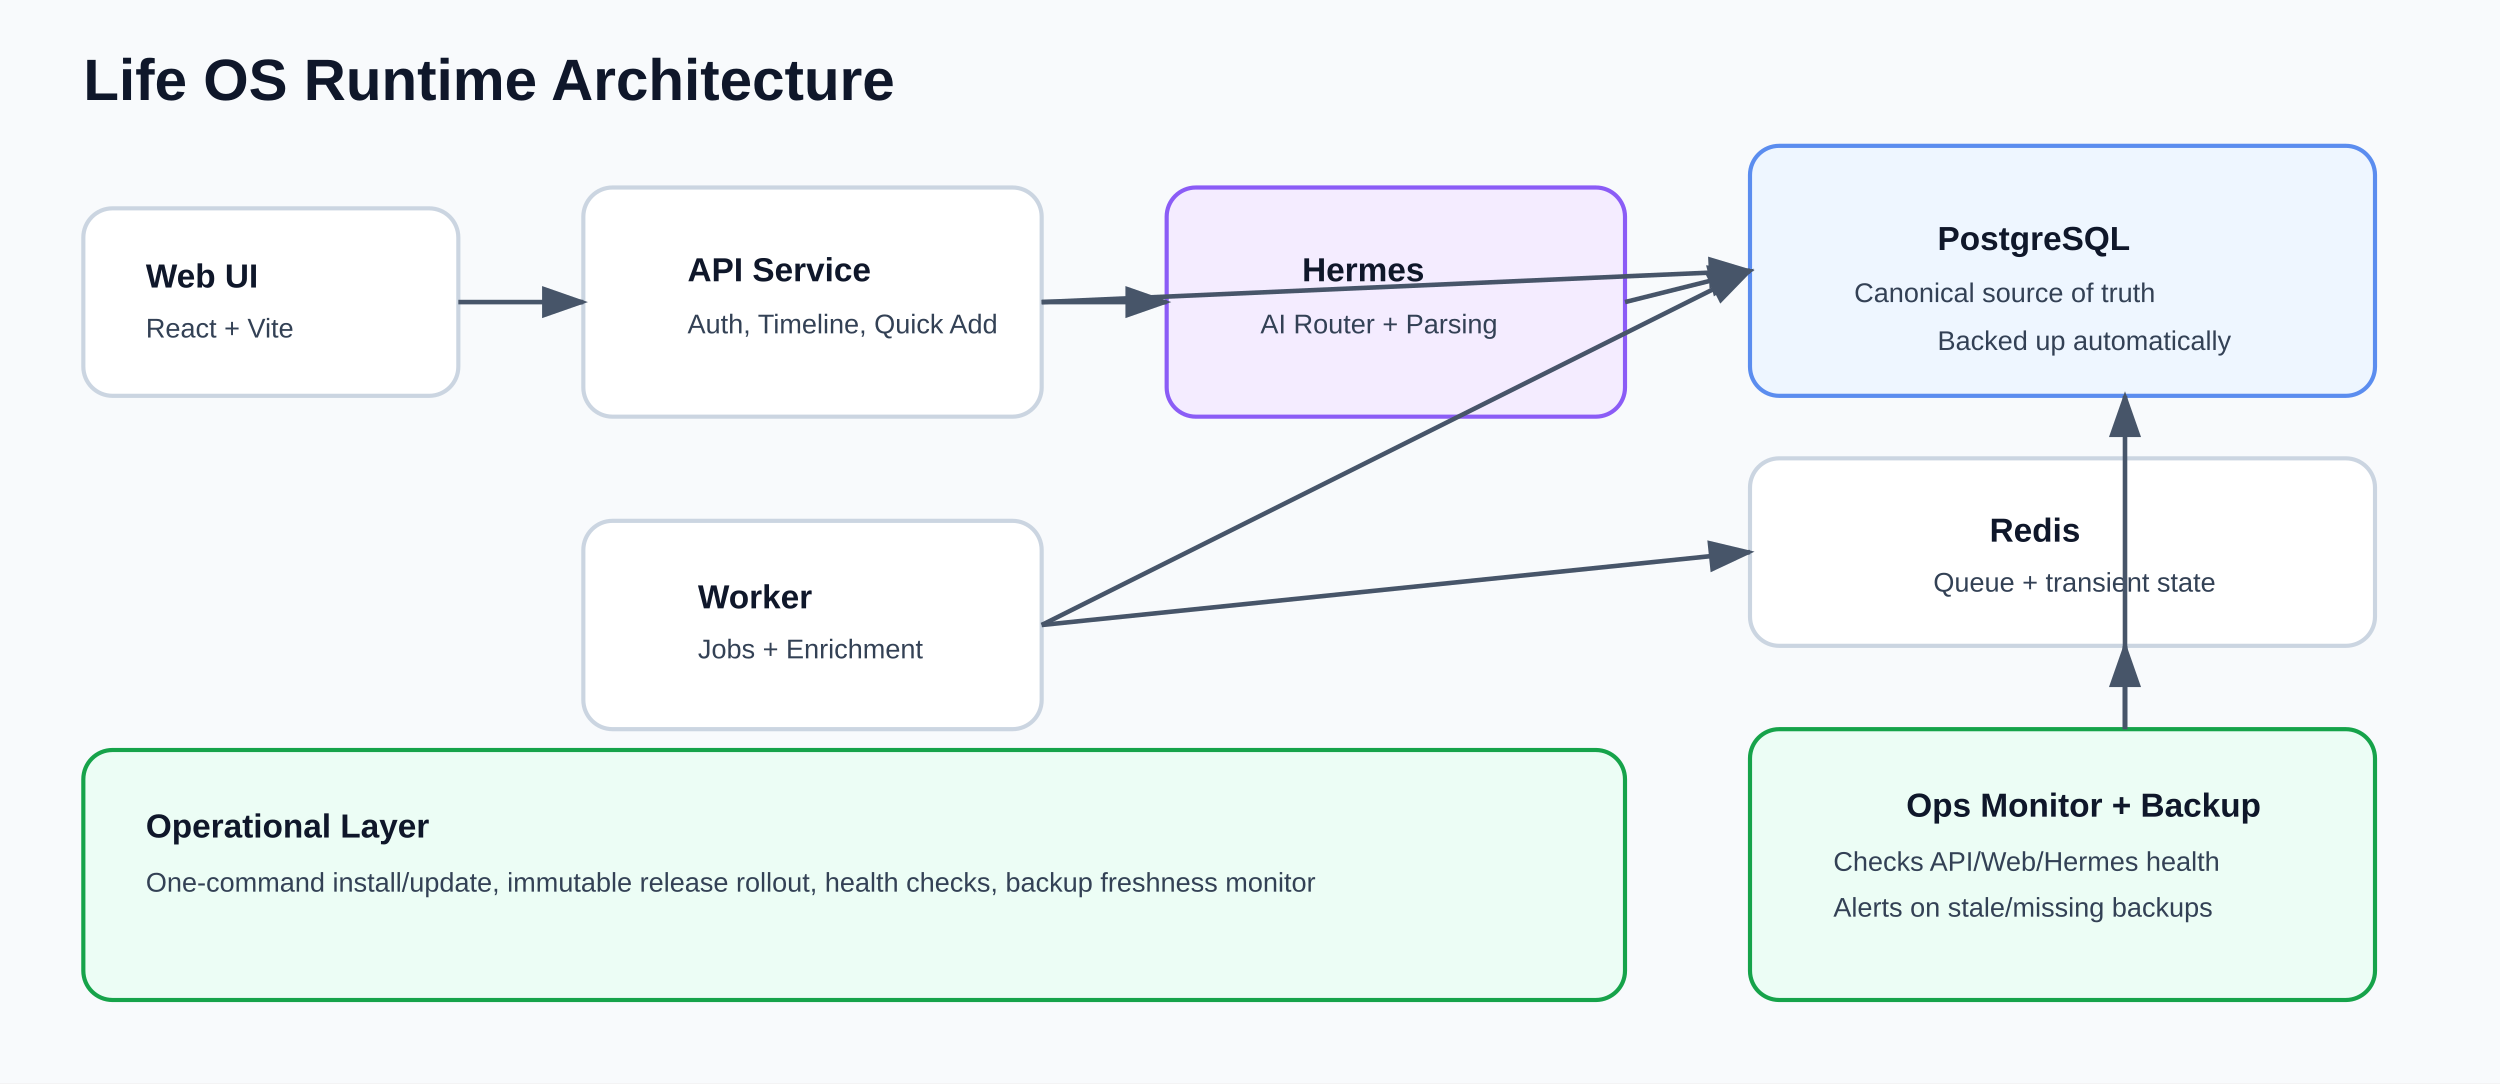
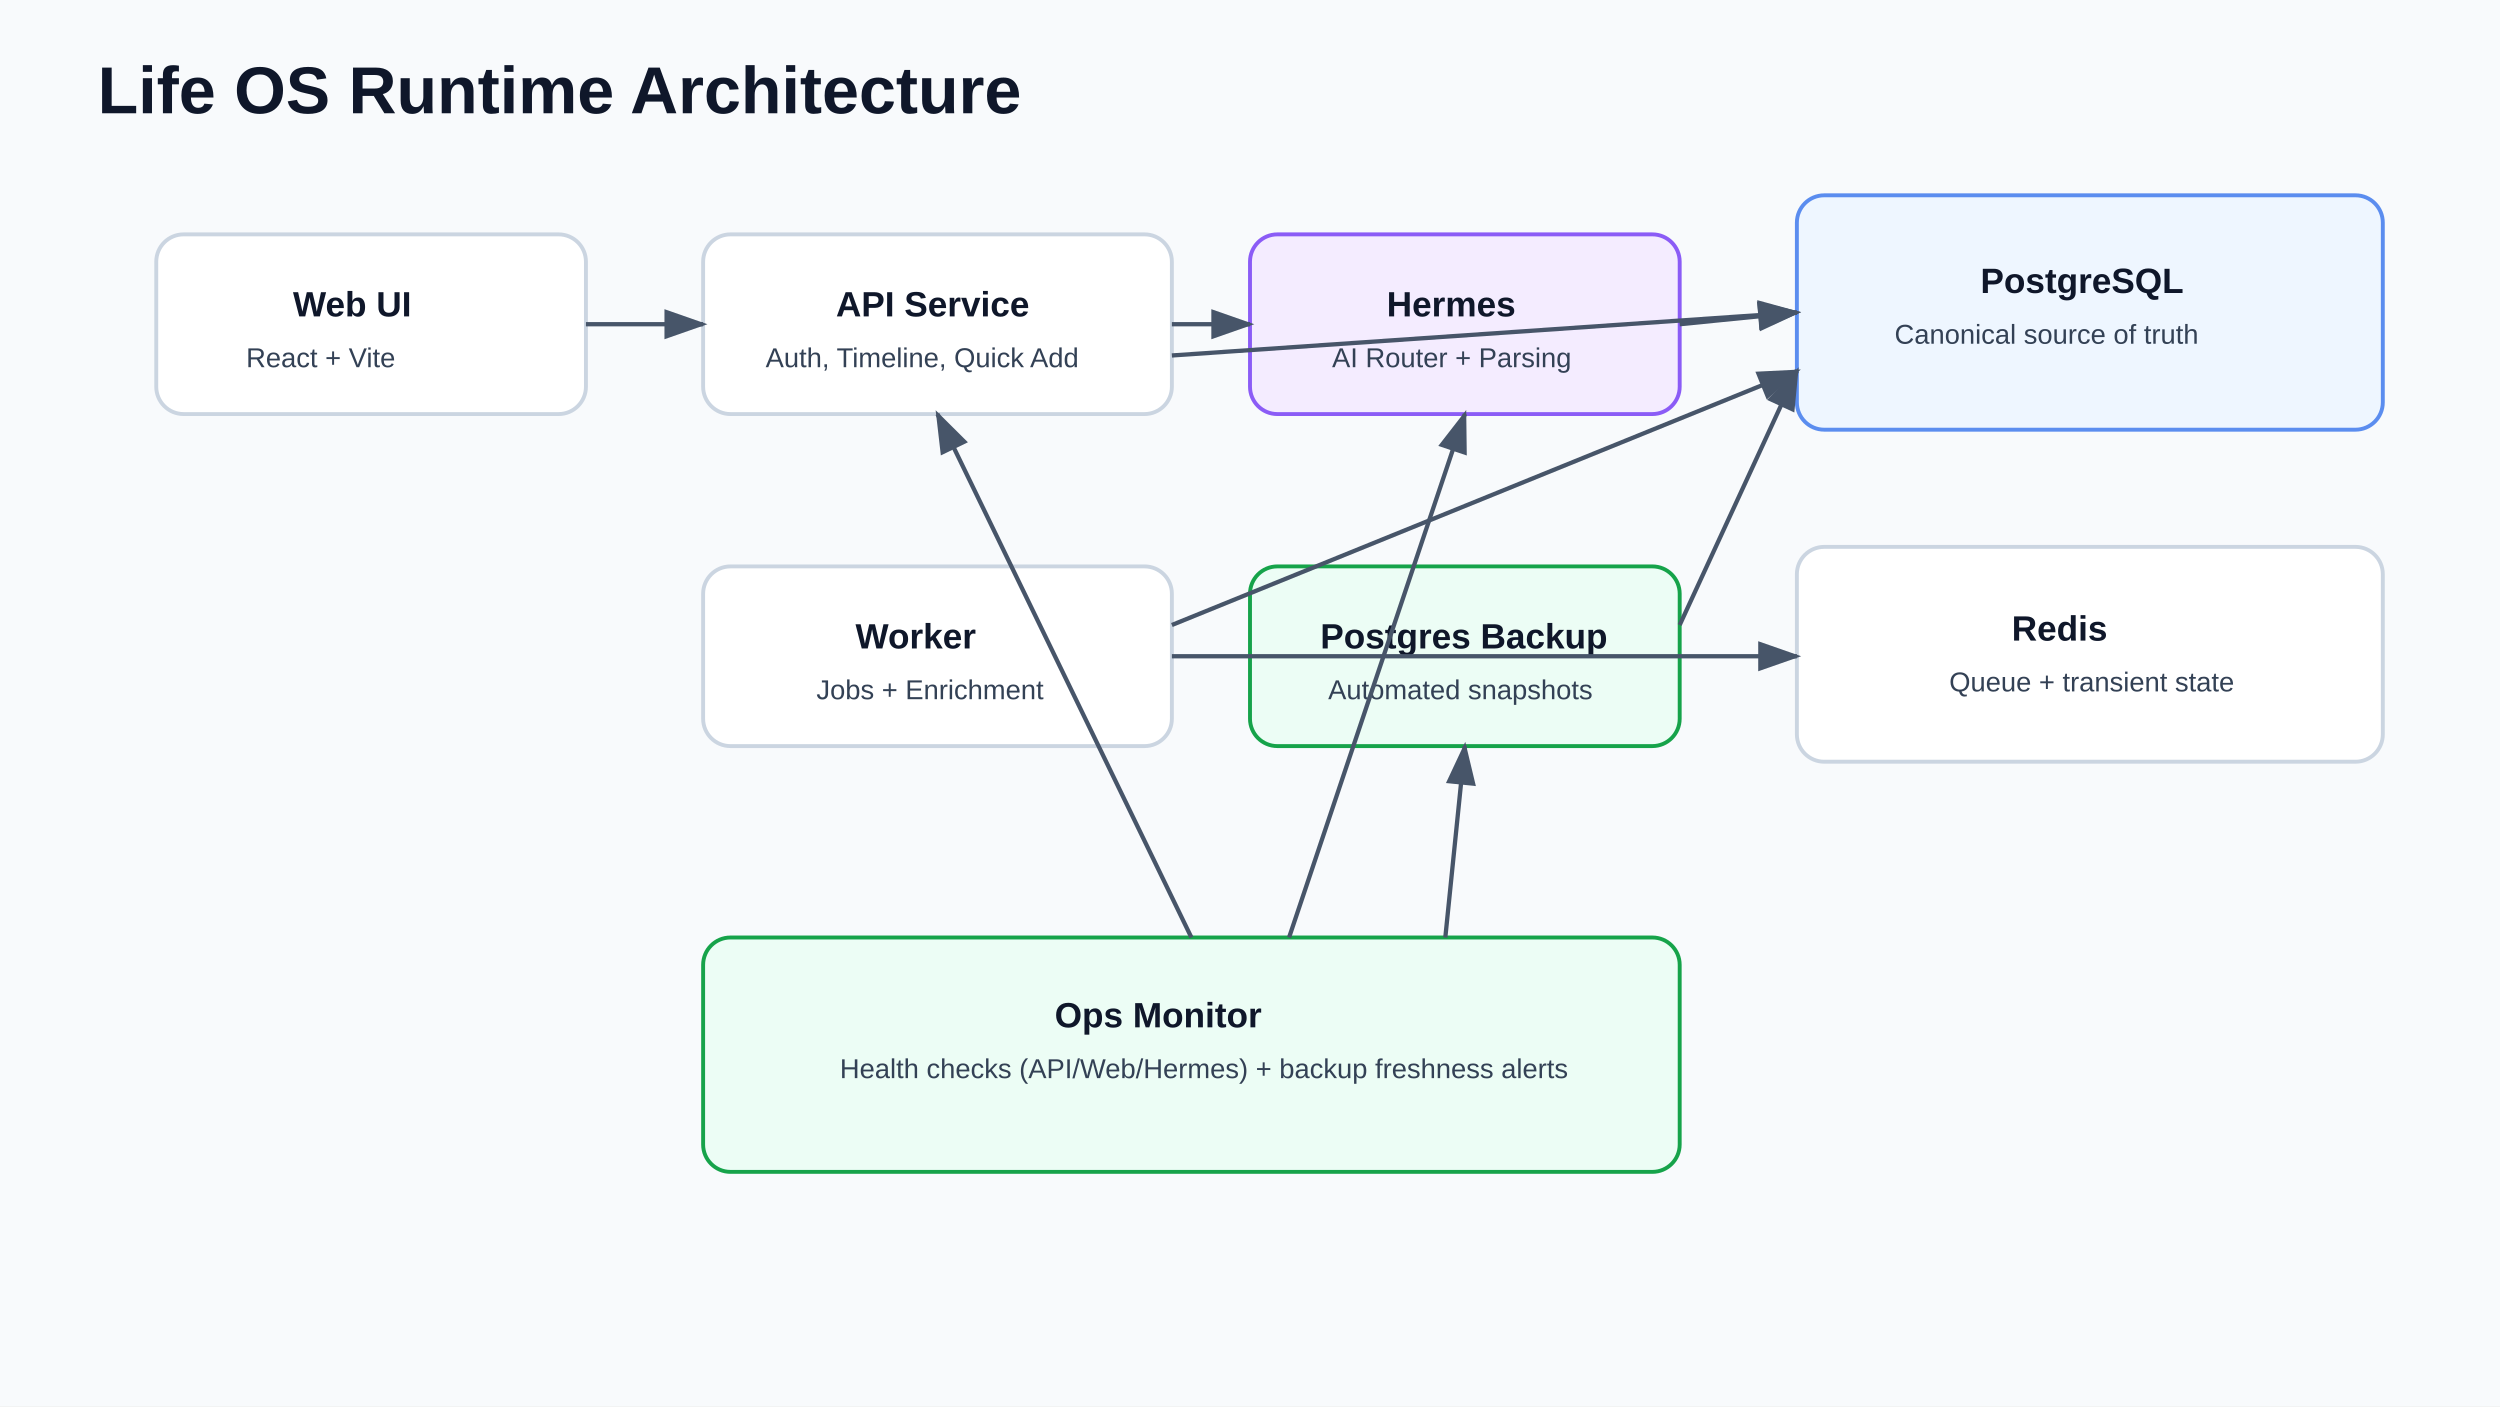
- <svg xmlns="http://www.w3.org/2000/svg" width="1200" height="520" viewBox="0 0 1200 520" role="img" aria-label="Life OS architecture diagram">
+ <svg xmlns="http://www.w3.org/2000/svg" width="1280" height="720" viewBox="0 0 1280 720" role="img" aria-label="Life OS architecture diagram">
  <defs>
    <style>
-       .title { font: 700 28px Arial, sans-serif; fill: #0f172a; }
-       .label { font: 600 16px Arial, sans-serif; fill: #0f172a; }
-       .small { font: 500 13px Arial, sans-serif; fill: #334155; }
+       .title { font: 700 34px Arial, sans-serif; fill: #0f172a; }
+       .label { font: 600 18px Arial, sans-serif; fill: #0f172a; }
+       .small { font: 500 14px Arial, sans-serif; fill: #334155; }
      .box { fill: #ffffff; stroke: #cbd5e1; stroke-width: 2; rx: 14; }
      .db { fill: #eef6ff; stroke: #5b8def; stroke-width: 2; rx: 14; }
      .ai { fill: #f4ecff; stroke: #8b5cf6; stroke-width: 2; rx: 14; }
      .ops { fill: #ecfdf5; stroke: #16a34a; stroke-width: 2; rx: 14; }
      .arrow { stroke: #475569; stroke-width: 2.2; marker-end: url(#arrowhead); fill: none; }
    </style>
    <marker id="arrowhead" markerWidth="10" markerHeight="7" refX="9" refY="3.5" orient="auto">
      <polygon points="0 0, 10 3.5, 0 7" fill="#475569" />
    </marker>
  </defs>
-   <rect x="0" y="0" width="1200" height="520" fill="#f8fafc" />
-   <text x="40" y="48" class="title">Life OS Runtime Architecture</text>
-   <rect x="40" y="100" width="180" height="90" class="box" />
-   <text x="70" y="138" class="label">Web UI</text>
-   <text x="70" y="162" class="small">React + Vite</text>
-   <rect x="280" y="90" width="220" height="110" class="box" />
-   <text x="330" y="135" class="label">API Service</text>
-   <text x="330" y="160" class="small">Auth, Timeline, Quick Add</text>
-   <rect x="280" y="250" width="220" height="100" class="box" />
-   <text x="335" y="292" class="label">Worker</text>
-   <text x="335" y="316" class="small">Jobs + Enrichment</text>
-   <rect x="560" y="90" width="220" height="110" class="ai" />
-   <text x="625" y="135" class="label">Hermes</text>
-   <text x="605" y="160" class="small">AI Router + Parsing</text>
-   <rect x="840" y="70" width="300" height="120" class="db" />
-   <text x="930" y="120" class="label">PostgreSQL</text>
-   <text x="890" y="145" class="small">Canonical source of truth</text>
-   <text x="930" y="168" class="small">Backed up automatically</text>
-   <rect x="840" y="220" width="300" height="90" class="box" />
-   <text x="955" y="260" class="label">Redis</text>
-   <text x="928" y="284" class="small">Queue + transient state</text>
-   <rect x="40" y="360" width="740" height="120" class="ops" />
-   <text x="70" y="402" class="label">Operational Layer</text>
-   <text x="70" y="428" class="small">One-command install/update, immutable release rollout, health checks, backup freshness monitor</text>
-   <rect x="840" y="350" width="300" height="130" class="ops" />
-   <text x="915" y="392" class="label">Ops Monitor + Backup</text>
-   <text x="880" y="418" class="small">Checks API/Web/Hermes health</text>
-   <text x="880" y="440" class="small">Alerts on stale/missing backups</text>
-   <path class="arrow" d="M220 145 L280 145" />
-   <path class="arrow" d="M500 145 L560 145" />
-   <path class="arrow" d="M500 145 L840 130" />
-   <path class="arrow" d="M500 300 L840 265" />
-   <path class="arrow" d="M500 300 L840 130" />
-   <path class="arrow" d="M780 145 L840 130" />
-   <path class="arrow" d="M1020 350 L1020 310" />
-   <path class="arrow" d="M1020 350 L1020 190" />
+   <rect x="0" y="0" width="1280" height="720" fill="#f8fafc" />
+   <text x="50" y="58" class="title">Life OS Runtime Architecture</text>
+   <rect x="80" y="120" width="220" height="92" class="box" />
+   <text x="150" y="162" class="label">Web UI</text>
+   <text x="126" y="188" class="small">React + Vite</text>
+   <rect x="360" y="120" width="240" height="92" class="box" />
+   <text x="428" y="162" class="label">API Service</text>
+   <text x="392" y="188" class="small">Auth, Timeline, Quick Add</text>
+   <rect x="640" y="120" width="220" height="92" class="ai" />
+   <text x="710" y="162" class="label">Hermes</text>
+   <text x="682" y="188" class="small">AI Router + Parsing</text>
+   <rect x="920" y="100" width="300" height="120" class="db" />
+   <text x="1014" y="150" class="label">PostgreSQL</text>
+   <text x="970" y="176" class="small">Canonical source of truth</text>
+   <rect x="360" y="290" width="240" height="92" class="box" />
+   <text x="438" y="332" class="label">Worker</text>
+   <text x="418" y="358" class="small">Jobs + Enrichment</text>
+   <rect x="640" y="290" width="220" height="92" class="ops" />
+   <text x="676" y="332" class="label">Postgres Backup</text>
+   <text x="680" y="358" class="small">Automated snapshots</text>
+   <rect x="920" y="280" width="300" height="110" class="box" />
+   <text x="1030" y="328" class="label">Redis</text>
+   <text x="998" y="354" class="small">Queue + transient state</text>
+   <rect x="360" y="480" width="500" height="120" class="ops" />
+   <text x="540" y="526" class="label">Ops Monitor</text>
+   <text x="430" y="552" class="small">Health checks (API/Web/Hermes) + backup freshness alerts</text>
+   <path class="arrow" d="M300 166 L360 166" />
+   <path class="arrow" d="M600 166 L640 166" />
+   <path class="arrow" d="M600 182 L920 160" />
+   <path class="arrow" d="M860 166 L920 160" />
+   <path class="arrow" d="M600 336 L920 336" />
+   <path class="arrow" d="M600 320 L920 190" />
+   <path class="arrow" d="M860 320 L920 190" />
+   <path class="arrow" d="M610 480 L480 212" />
+   <path class="arrow" d="M660 480 L750 212" />
+   <path class="arrow" d="M740 480 L750 382" />
</svg>
